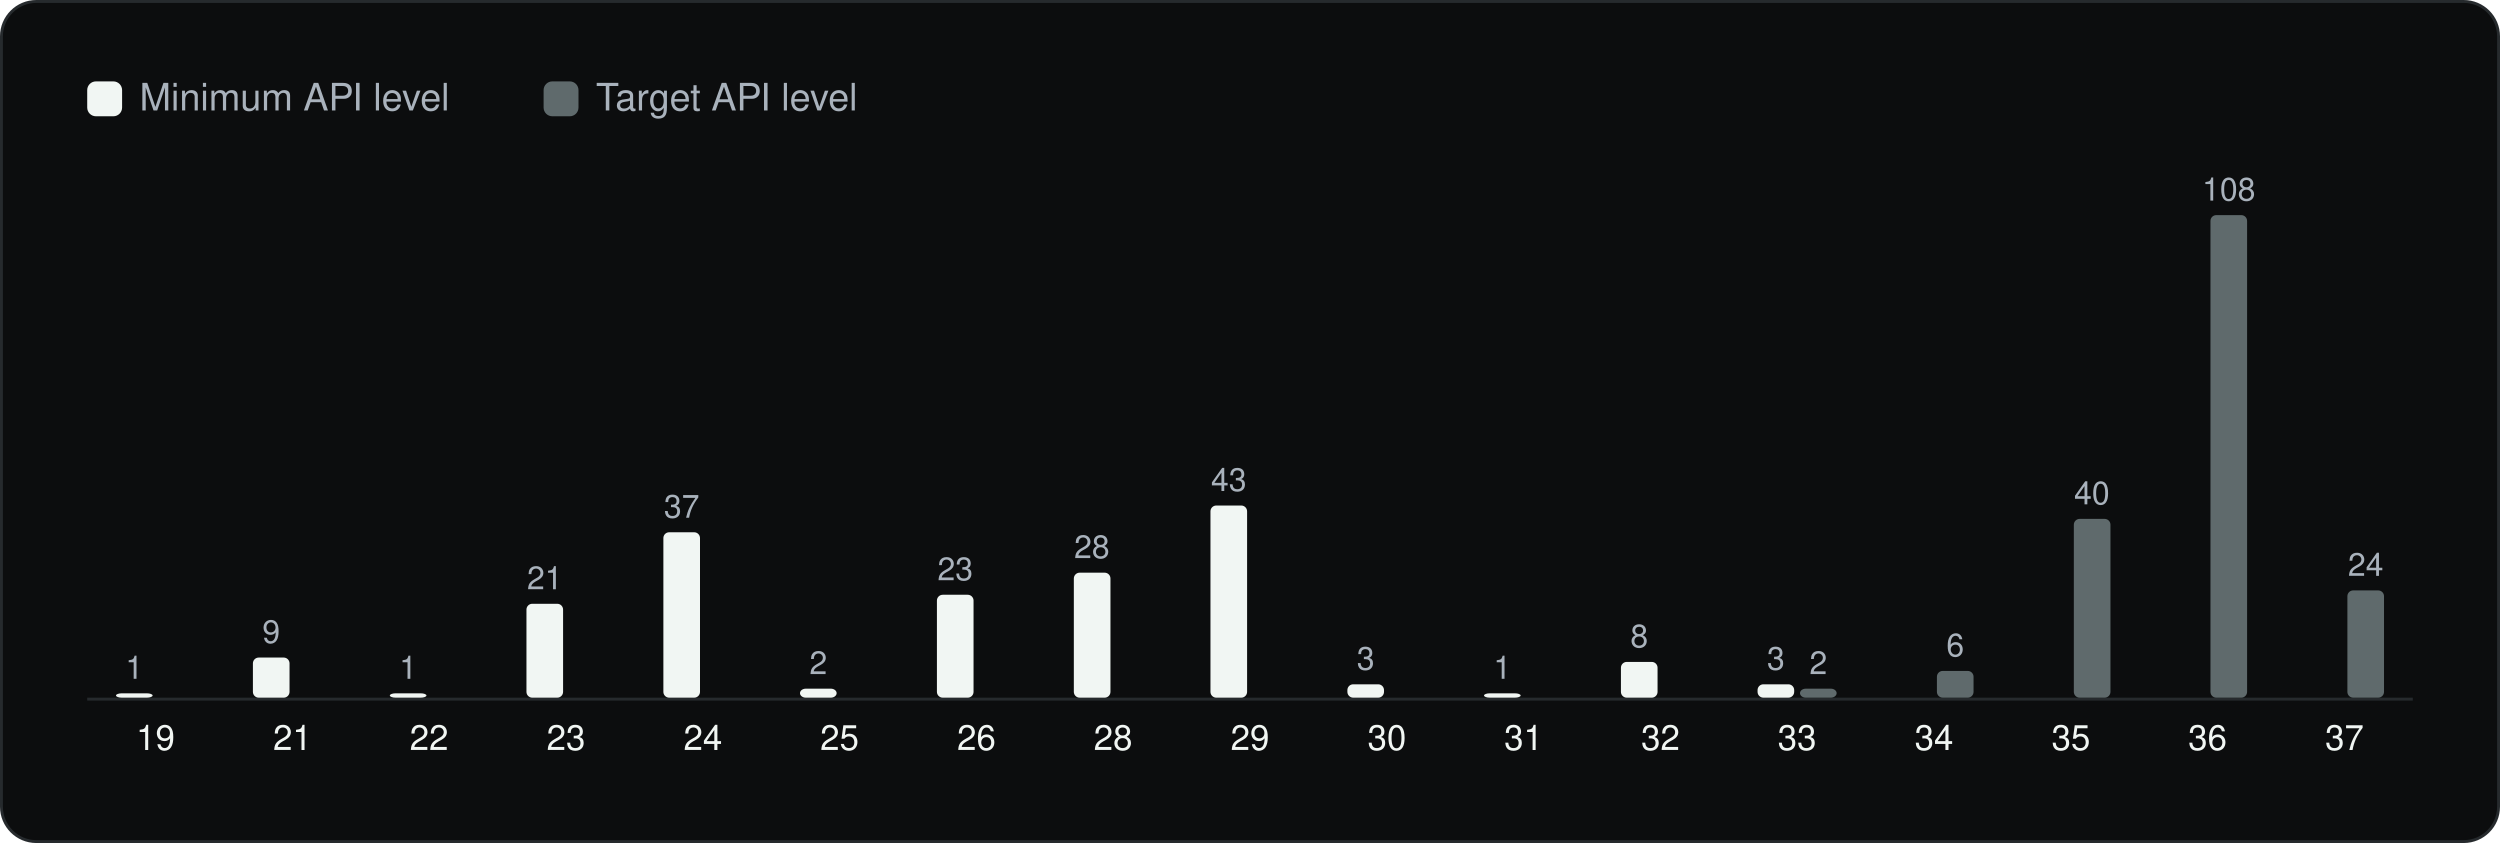
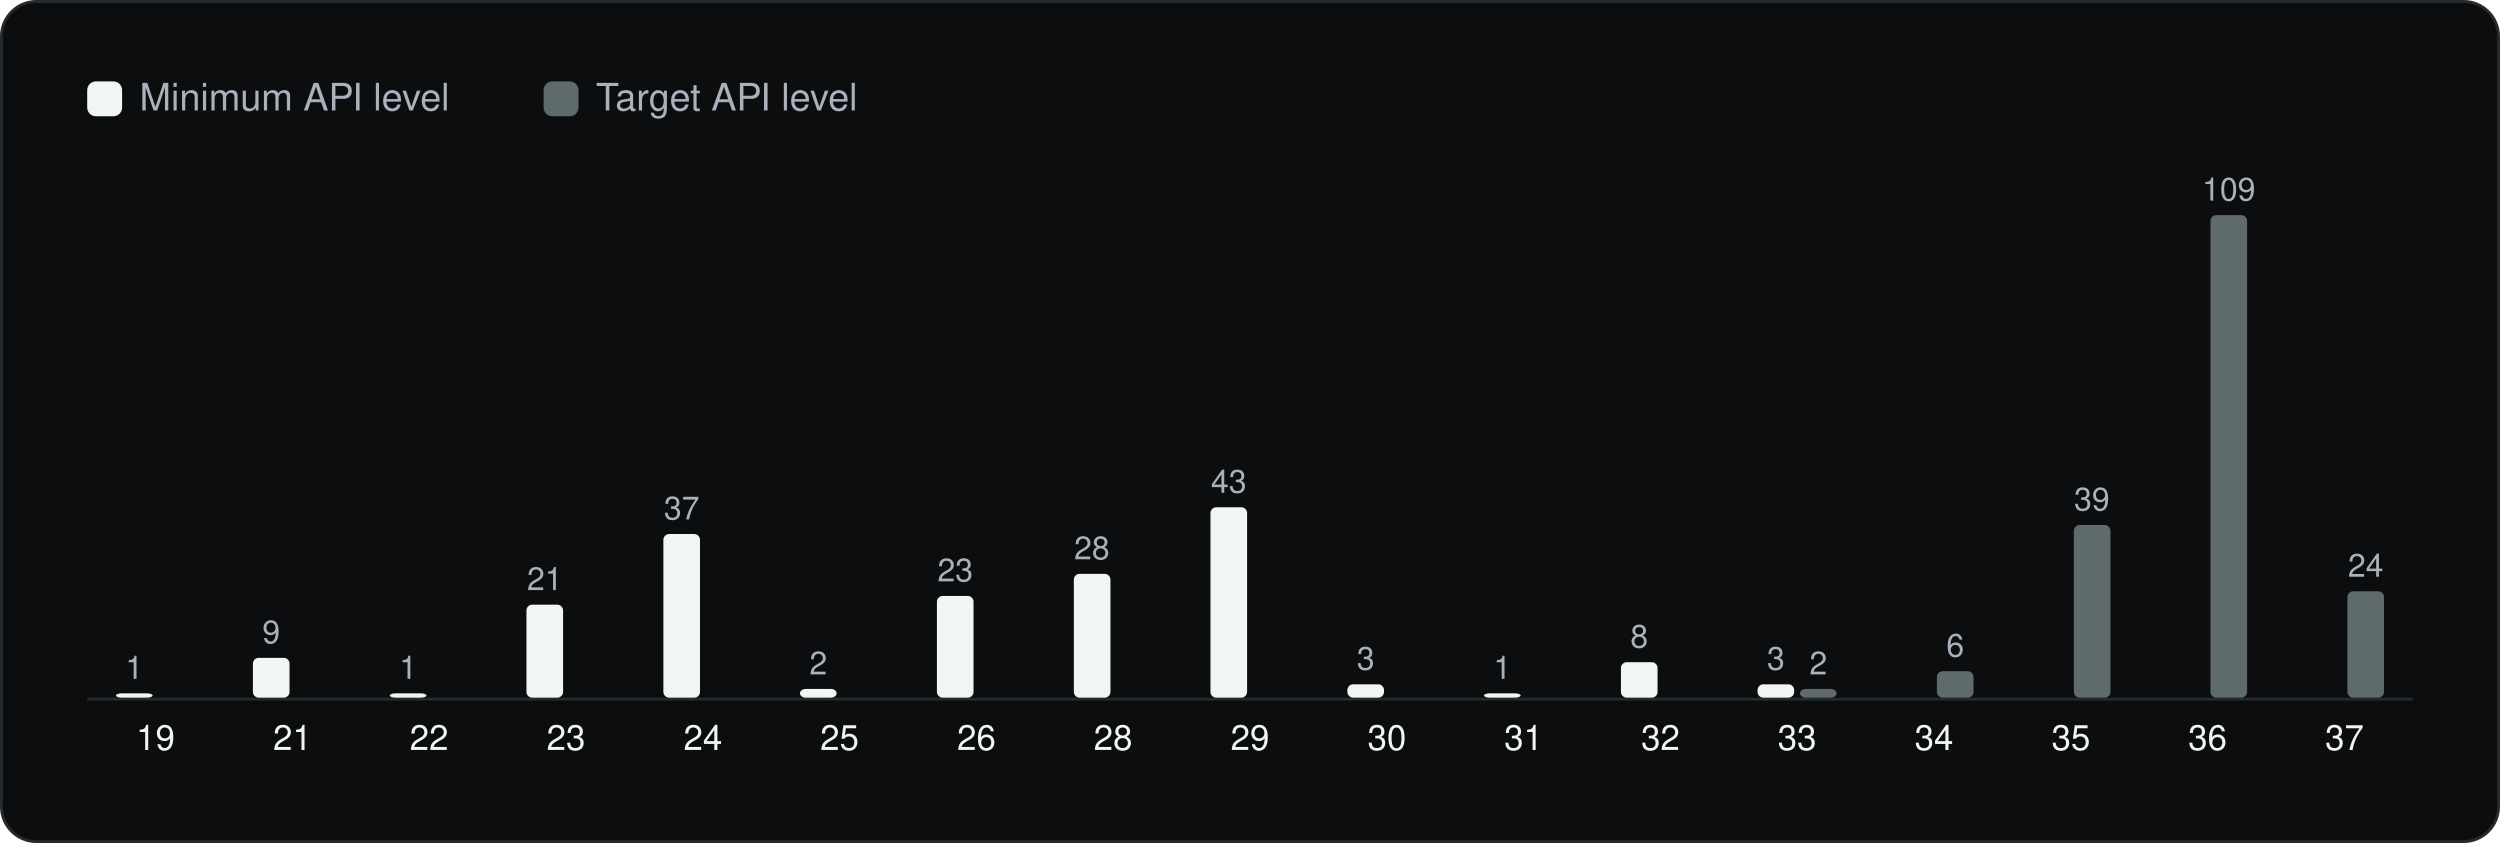
<svg xmlns="http://www.w3.org/2000/svg" viewBox="0 0 860 290" width="860" height="290" role="img" aria-label="Android API levels" font-family="Geist, -apple-system, BlinkMacSystemFont, 'Segoe UI', Helvetica, Arial, sans-serif">
  <rect x="0.5" y="0.5" width="859" height="289" rx="12" fill="#0C0D0E" stroke="#262A2D" />
  <g transform="translate(20 20)">
    <rect x="10" y="8" width="12" height="12" rx="3" fill="#F1F6F3" />
    <text x="28" y="18" font-size="13" fill="#A9B2BC">Minimum API level</text>
    <rect x="167.0" y="8" width="12" height="12" rx="3" fill="#5F6A6C" />
    <text x="185.0" y="18" font-size="13" fill="#A9B2BC">Target API level</text>
    <line x1="10" y1="220.5" x2="810" y2="220.5" stroke="#262A2D" />
    <rect x="19.9" y="218.5" width="12.6" height="1.5" rx="2" fill="#F1F6F3" />
    <text x="26.2" y="213.5" font-size="11" text-anchor="middle" fill="#A9B2BC">1</text>
    <text x="33.5" y="238.0" font-size="12" text-anchor="middle" fill="#F1F6F3">19</text>
-     <rect x="67.0" y="206.2" width="12.6" height="13.8" rx="2" fill="#F1F6F3" />
-     <text x="73.3" y="201.2" font-size="11" text-anchor="middle" fill="#A9B2BC">9</text>
+     <rect x="67.0" y="206.3" width="12.6" height="13.7" rx="2" fill="#F1F6F3" />
+     <text x="73.3" y="201.3" font-size="11" text-anchor="middle" fill="#A9B2BC">9</text>
    <text x="80.6" y="238.0" font-size="12" text-anchor="middle" fill="#F1F6F3">21</text>
    <rect x="114.1" y="218.5" width="12.6" height="1.5" rx="2" fill="#F1F6F3" />
    <text x="120.4" y="213.5" font-size="11" text-anchor="middle" fill="#A9B2BC">1</text>
    <text x="127.6" y="238.0" font-size="12" text-anchor="middle" fill="#F1F6F3">22</text>
-     <rect x="161.1" y="187.7" width="12.6" height="32.3" rx="2" fill="#F1F6F3" />
-     <text x="167.4" y="182.7" font-size="11" text-anchor="middle" fill="#A9B2BC">21</text>
+     <rect x="161.1" y="188.0" width="12.6" height="32.0" rx="2" fill="#F1F6F3" />
+     <text x="167.4" y="183.0" font-size="11" text-anchor="middle" fill="#A9B2BC">21</text>
    <text x="174.7" y="238.0" font-size="12" text-anchor="middle" fill="#F1F6F3">23</text>
-     <rect x="208.2" y="163.1" width="12.6" height="56.9" rx="2" fill="#F1F6F3" />
-     <text x="214.5" y="158.1" font-size="11" text-anchor="middle" fill="#A9B2BC">37</text>
+     <rect x="208.2" y="163.7" width="12.6" height="56.3" rx="2" fill="#F1F6F3" />
+     <text x="214.5" y="158.7" font-size="11" text-anchor="middle" fill="#A9B2BC">37</text>
    <text x="221.8" y="238.0" font-size="12" text-anchor="middle" fill="#F1F6F3">24</text>
-     <rect x="255.2" y="216.9" width="12.6" height="3.1" rx="2" fill="#F1F6F3" />
-     <text x="261.5" y="211.9" font-size="11" text-anchor="middle" fill="#A9B2BC">2</text>
+     <rect x="255.2" y="217.0" width="12.6" height="3.0" rx="2" fill="#F1F6F3" />
+     <text x="261.5" y="212.0" font-size="11" text-anchor="middle" fill="#A9B2BC">2</text>
    <text x="268.8" y="238.0" font-size="12" text-anchor="middle" fill="#F1F6F3">25</text>
-     <rect x="302.3" y="184.6" width="12.6" height="35.4" rx="2" fill="#F1F6F3" />
-     <text x="308.6" y="179.6" font-size="11" text-anchor="middle" fill="#A9B2BC">23</text>
+     <rect x="302.3" y="185.0" width="12.6" height="35.0" rx="2" fill="#F1F6F3" />
+     <text x="308.6" y="180.0" font-size="11" text-anchor="middle" fill="#A9B2BC">23</text>
    <text x="315.9" y="238.0" font-size="12" text-anchor="middle" fill="#F1F6F3">26</text>
-     <rect x="349.4" y="177.0" width="12.6" height="43.0" rx="2" fill="#F1F6F3" />
-     <text x="355.6" y="172.0" font-size="11" text-anchor="middle" fill="#A9B2BC">28</text>
+     <rect x="349.4" y="177.4" width="12.6" height="42.6" rx="2" fill="#F1F6F3" />
+     <text x="355.6" y="172.4" font-size="11" text-anchor="middle" fill="#A9B2BC">28</text>
    <text x="362.9" y="238.0" font-size="12" text-anchor="middle" fill="#F1F6F3">28</text>
-     <rect x="396.4" y="153.9" width="12.6" height="66.1" rx="2" fill="#F1F6F3" />
-     <text x="402.7" y="148.9" font-size="11" text-anchor="middle" fill="#A9B2BC">43</text>
+     <rect x="396.4" y="154.5" width="12.6" height="65.5" rx="2" fill="#F1F6F3" />
+     <text x="402.7" y="149.5" font-size="11" text-anchor="middle" fill="#A9B2BC">43</text>
    <text x="410.0" y="238.0" font-size="12" text-anchor="middle" fill="#F1F6F3">29</text>
    <rect x="443.5" y="215.4" width="12.6" height="4.6" rx="2" fill="#F1F6F3" />
    <text x="449.8" y="210.4" font-size="11" text-anchor="middle" fill="#A9B2BC">3</text>
    <text x="457.1" y="238.0" font-size="12" text-anchor="middle" fill="#F1F6F3">30</text>
    <rect x="490.5" y="218.5" width="12.6" height="1.5" rx="2" fill="#F1F6F3" />
    <text x="496.8" y="213.5" font-size="11" text-anchor="middle" fill="#A9B2BC">1</text>
    <text x="504.1" y="238.0" font-size="12" text-anchor="middle" fill="#F1F6F3">31</text>
-     <rect x="537.6" y="207.7" width="12.6" height="12.3" rx="2" fill="#F1F6F3" />
-     <text x="543.9" y="202.7" font-size="11" text-anchor="middle" fill="#A9B2BC">8</text>
+     <rect x="537.6" y="207.8" width="12.6" height="12.2" rx="2" fill="#F1F6F3" />
+     <text x="543.9" y="202.8" font-size="11" text-anchor="middle" fill="#A9B2BC">8</text>
    <text x="551.2" y="238.0" font-size="12" text-anchor="middle" fill="#F1F6F3">32</text>
    <rect x="584.6" y="215.4" width="12.6" height="4.6" rx="2" fill="#F1F6F3" />
    <text x="590.9" y="210.4" font-size="11" text-anchor="middle" fill="#A9B2BC">3</text>
-     <rect x="599.2" y="216.9" width="12.6" height="3.1" rx="2" fill="#5F6A6C" />
-     <text x="605.5" y="211.9" font-size="11" text-anchor="middle" fill="#A9B2BC">2</text>
+     <rect x="599.2" y="217.0" width="12.6" height="3.0" rx="2" fill="#5F6A6C" />
+     <text x="605.5" y="212.0" font-size="11" text-anchor="middle" fill="#A9B2BC">2</text>
    <text x="598.2" y="238.0" font-size="12" text-anchor="middle" fill="#F1F6F3">33</text>
-     <rect x="646.3" y="210.8" width="12.6" height="9.2" rx="2" fill="#5F6A6C" />
-     <text x="652.6" y="205.8" font-size="11" text-anchor="middle" fill="#A9B2BC">6</text>
+     <rect x="646.3" y="210.9" width="12.6" height="9.1" rx="2" fill="#5F6A6C" />
+     <text x="652.6" y="205.9" font-size="11" text-anchor="middle" fill="#A9B2BC">6</text>
    <text x="645.3" y="238.0" font-size="12" text-anchor="middle" fill="#F1F6F3">34</text>
-     <rect x="693.4" y="158.5" width="12.6" height="61.5" rx="2" fill="#5F6A6C" />
-     <text x="699.6" y="153.5" font-size="11" text-anchor="middle" fill="#A9B2BC">40</text>
+     <rect x="693.4" y="160.6" width="12.6" height="59.4" rx="2" fill="#5F6A6C" />
+     <text x="699.6" y="155.6" font-size="11" text-anchor="middle" fill="#A9B2BC">39</text>
    <text x="692.4" y="238.0" font-size="12" text-anchor="middle" fill="#F1F6F3">35</text>
    <rect x="740.4" y="54.0" width="12.6" height="166.0" rx="2" fill="#5F6A6C" />
-     <text x="746.7" y="49.0" font-size="11" text-anchor="middle" fill="#A9B2BC">108</text>
+     <text x="746.7" y="49.0" font-size="11" text-anchor="middle" fill="#A9B2BC">109</text>
    <text x="739.4" y="238.0" font-size="12" text-anchor="middle" fill="#F1F6F3">36</text>
-     <rect x="787.5" y="183.1" width="12.6" height="36.9" rx="2" fill="#5F6A6C" />
-     <text x="793.8" y="178.1" font-size="11" text-anchor="middle" fill="#A9B2BC">24</text>
+     <rect x="787.5" y="183.4" width="12.6" height="36.6" rx="2" fill="#5F6A6C" />
+     <text x="793.8" y="178.4" font-size="11" text-anchor="middle" fill="#A9B2BC">24</text>
    <text x="786.5" y="238.0" font-size="12" text-anchor="middle" fill="#F1F6F3">37</text>
  </g>
</svg>
